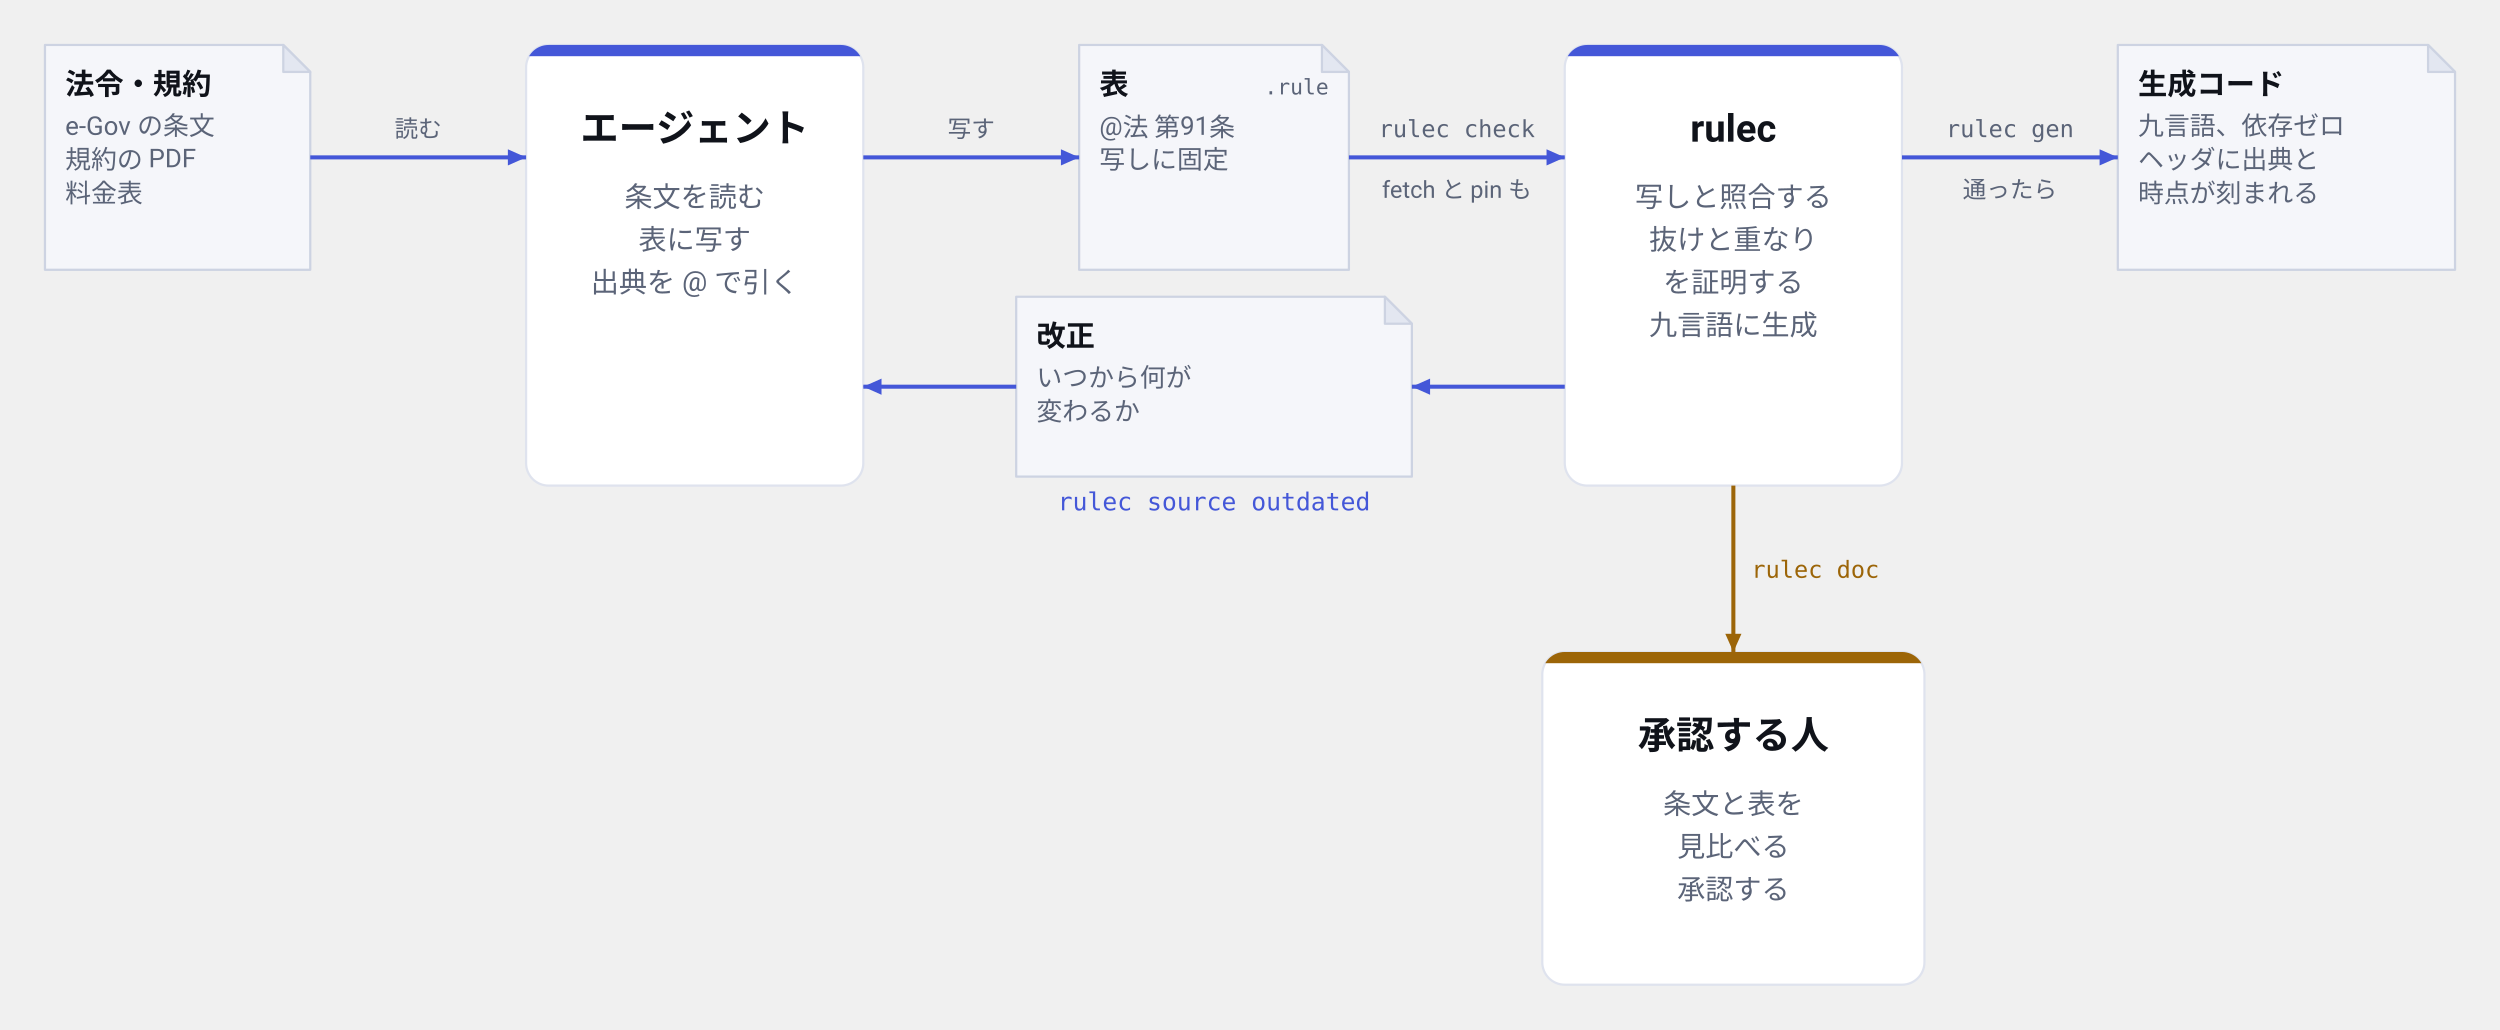
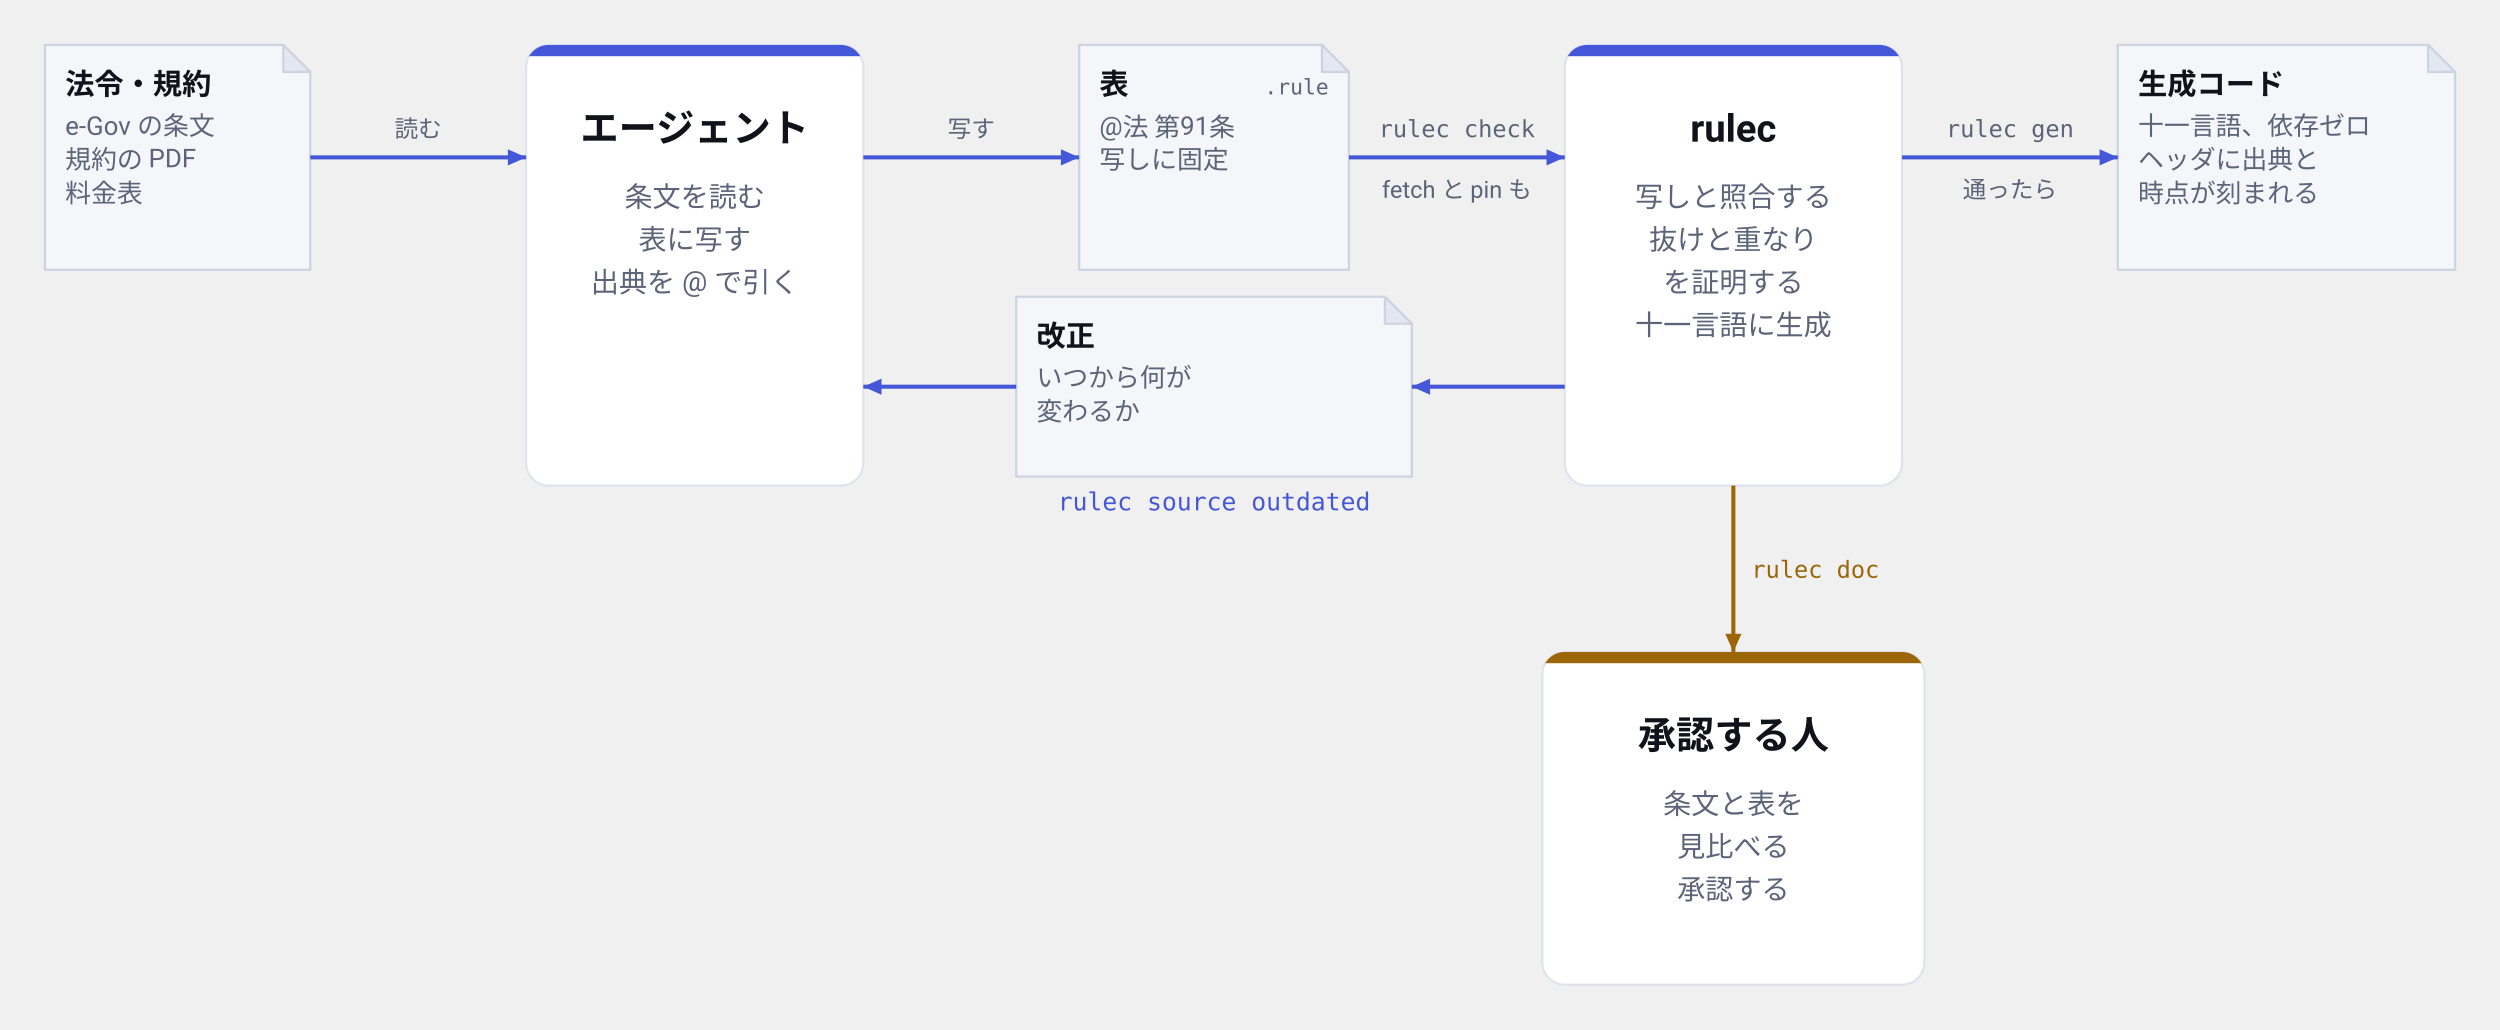
- <svg xmlns="http://www.w3.org/2000/svg" viewBox="0 0 1112 458" width="1112" height="458" role="img" aria-label="法令や公開された規約を、エージェントが表（.rule）に写し、条文を @ で引用する。rulec が写しと照合し、抜けと重なりを証明して、九言語に生成する。承認する人は rulec doc の資料で条文と表を見比べる。改正が出れば rulec source outdated が知らせ、表を読み直す。" font-family="-apple-system, BlinkMacSystemFont, &quot;Hiragino Sans&quot;, &quot;Noto Sans JP&quot;, &quot;Yu Gothic&quot;, Meiryo, &quot;Segoe UI&quot;, Roboto, sans-serif">
+ <svg xmlns="http://www.w3.org/2000/svg" viewBox="0 0 1112 458" width="1112" height="458" role="img" aria-label="法令や公開された規約を、エージェントが表（.rule）に写し、条文を @ で引用する。rulec が写しと照合し、抜けと重なりを証明して、十一言語に生成する。承認する人は rulec doc の資料で条文と表を見比べる。改正が出れば rulec source outdated が知らせ、表を読み直す。" font-family="-apple-system, BlinkMacSystemFont, &quot;Hiragino Sans&quot;, &quot;Noto Sans JP&quot;, &quot;Yu Gothic&quot;, Meiryo, &quot;Segoe UI&quot;, Roboto, sans-serif">
  <defs>
    <marker id="head-neutral" viewBox="0 0 10 10" refX="9" refY="5" markerWidth="9" markerHeight="9" markerUnits="userSpaceOnUse" orient="auto">
      <path d="M0,1 L9,5 L0,9 Z" fill="#8b94ab" />
    </marker>
    <marker id="head-accent" viewBox="0 0 10 10" refX="9" refY="5" markerWidth="9" markerHeight="9" markerUnits="userSpaceOnUse" orient="auto">
      <path d="M0,1 L9,5 L0,9 Z" fill="#4457d8" />
    </marker>
    <marker id="head-human" viewBox="0 0 10 10" refX="9" refY="5" markerWidth="9" markerHeight="9" markerUnits="userSpaceOnUse" orient="auto">
      <path d="M0,1 L9,5 L0,9 Z" fill="#9c6508" />
    </marker>
  </defs>
  <path d="M20,20.0 H126 L138,32.0 V120.0 H20 Z" fill="#f5f6fa" stroke="#cdd3e2" stroke-linejoin="round" />
  <path d="M126,20.0 V32.0 H138 Z" fill="#e3e7f1" stroke="#cdd3e2" stroke-linejoin="round" />
  <text x="29" y="42.0" font-size="13" font-weight="600" text-anchor="start" fill="#10131a">法令・規約</text>
  <text x="29" y="60.0" font-size="11.5" font-weight="400" text-anchor="start" fill="#5b6478">e-Gov の条文</text>
  <text x="29" y="75.0" font-size="11.5" font-weight="400" text-anchor="start" fill="#5b6478">規約の PDF</text>
  <text x="29" y="90.0" font-size="11.5" font-weight="400" text-anchor="start" fill="#5b6478">料金表</text>
  <clipPath id="clip-1">
    <rect x="234" y="20" width="150" height="196" rx="10" />
  </clipPath>
  <rect x="234" y="20" width="150" height="196" rx="10" fill="#ffffff" stroke="#dfe3ee" />
  <rect x="234" y="20" width="150" height="5" fill="#4457d8" clip-path="url(#clip-1)" />
  <text x="309.0" y="63" font-size="17" font-weight="700" text-anchor="middle" fill="#10131a">エージェント</text>
  <text x="309.0" y="92" font-size="12.5" font-weight="400" text-anchor="middle" fill="#5b6478">条文を読む</text>
  <text x="309.0" y="111" font-size="12.5" font-weight="400" text-anchor="middle" fill="#5b6478">表に写す</text>
  <text x="309.0" y="130" font-size="12.5" font-weight="400" text-anchor="middle" fill="#5b6478">出典を @ で引く</text>
  <path d="M480,20.0 H588 L600,32.0 V120.0 H480 Z" fill="#f5f6fa" stroke="#cdd3e2" stroke-linejoin="round" />
  <path d="M588,20.0 V32.0 H600 Z" fill="#e3e7f1" stroke="#cdd3e2" stroke-linejoin="round" />
  <text x="489" y="42.0" font-size="13" font-weight="600" text-anchor="start" fill="#10131a">表</text>
  <text x="591" y="42.0" font-size="9.5" font-weight="400" text-anchor="end" fill="#5b6478" font-family="ui-monospace, SFMono-Regular, Menlo, Consolas, monospace">.rule</text>
  <text x="489" y="60.0" font-size="11.5" font-weight="400" text-anchor="start" fill="#5b6478">@法 第91条</text>
  <text x="489" y="75.0" font-size="11.5" font-weight="400" text-anchor="start" fill="#5b6478">写しに固定</text>
  <clipPath id="clip-3">
    <rect x="696" y="20" width="150" height="196" rx="10" />
  </clipPath>
  <rect x="696" y="20" width="150" height="196" rx="10" fill="#ffffff" stroke="#dfe3ee" />
  <rect x="696" y="20" width="150" height="5" fill="#4457d8" clip-path="url(#clip-3)" />
  <text x="771.0" y="63" font-size="17" font-weight="700" text-anchor="middle" fill="#10131a">rulec</text>
  <text x="771.0" y="92" font-size="12.5" font-weight="400" text-anchor="middle" fill="#5b6478">写しと照合する</text>
  <text x="771.0" y="111" font-size="12.5" font-weight="400" text-anchor="middle" fill="#5b6478">抜けと重なり</text>
  <text x="771.0" y="130" font-size="12.5" font-weight="400" text-anchor="middle" fill="#5b6478">を証明する</text>
-   <text x="771.0" y="149" font-size="12.5" font-weight="400" text-anchor="middle" fill="#5b6478">九言語に生成</text>
+   <text x="771.0" y="149" font-size="12.5" font-weight="400" text-anchor="middle" fill="#5b6478">十一言語に生成</text>
  <path d="M942,20.0 H1080 L1092,32.0 V120.0 H942 Z" fill="#f5f6fa" stroke="#cdd3e2" stroke-linejoin="round" />
  <path d="M1080,20.0 V32.0 H1092 Z" fill="#e3e7f1" stroke="#cdd3e2" stroke-linejoin="round" />
  <text x="951" y="42.0" font-size="13" font-weight="600" text-anchor="start" fill="#10131a">生成コード</text>
-   <text x="951" y="60.0" font-size="11.5" font-weight="400" text-anchor="start" fill="#5b6478">九言語、依存ゼロ</text>
+   <text x="951" y="60.0" font-size="11.5" font-weight="400" text-anchor="start" fill="#5b6478">十一言語、依存ゼロ</text>
  <text x="951" y="75.0" font-size="11.5" font-weight="400" text-anchor="start" fill="#5b6478">ヘッダに出典と</text>
  <text x="951" y="90.0" font-size="11.5" font-weight="400" text-anchor="start" fill="#5b6478">時点が刻まれる</text>
  <line x1="138" y1="70" x2="234" y2="70" stroke="#4457d8" stroke-width="1.8" marker-end="url(#head-accent)" />
  <text x="186.0" y="61" font-size="10.5" font-weight="400" text-anchor="middle" fill="#5b6478">読む</text>
  <line x1="384" y1="70" x2="480" y2="70" stroke="#4457d8" stroke-width="1.8" marker-end="url(#head-accent)" />
  <text x="432.0" y="61" font-size="10.5" font-weight="400" text-anchor="middle" fill="#5b6478">写す</text>
  <line x1="600" y1="70" x2="696" y2="70" stroke="#4457d8" stroke-width="1.8" marker-end="url(#head-accent)" />
  <text x="648.0" y="61" font-size="10.5" font-weight="400" text-anchor="middle" fill="#5b6478" font-family="ui-monospace, SFMono-Regular, Menlo, Consolas, monospace">rulec check</text>
  <text x="648.0" y="88" font-size="10.5" font-weight="400" text-anchor="middle" fill="#5b6478">fetch と pin も</text>
  <line x1="846" y1="70" x2="942" y2="70" stroke="#4457d8" stroke-width="1.8" marker-end="url(#head-accent)" />
  <text x="894.0" y="61" font-size="10.5" font-weight="400" text-anchor="middle" fill="#5b6478" font-family="ui-monospace, SFMono-Regular, Menlo, Consolas, monospace">rulec gen</text>
  <text x="894.0" y="88" font-size="10.5" font-weight="400" text-anchor="middle" fill="#5b6478">通ったら</text>
  <path d="M452.0,132 H616.0 L628.0,144 V212 H452.0 Z" fill="#f5f6fa" stroke="#cdd3e2" stroke-linejoin="round" />
  <path d="M616.0,132 V144 H628.0 Z" fill="#e3e7f1" stroke="#cdd3e2" stroke-linejoin="round" />
  <text x="461.0" y="154" font-size="13" font-weight="600" text-anchor="start" fill="#10131a">改正</text>
  <text x="461.0" y="172" font-size="11.5" font-weight="400" text-anchor="start" fill="#5b6478">いつから何が</text>
  <text x="461.0" y="187" font-size="11.5" font-weight="400" text-anchor="start" fill="#5b6478">変わるか</text>
  <line x1="696" y1="172" x2="628.0" y2="172" stroke="#4457d8" stroke-width="1.8" marker-end="url(#head-accent)" />
  <line x1="452.0" y1="172" x2="384" y2="172" stroke="#4457d8" stroke-width="1.8" marker-end="url(#head-accent)" />
  <text x="540.0" y="227" font-size="11" font-weight="400" text-anchor="middle" fill="#4457d8" font-family="ui-monospace, SFMono-Regular, Menlo, Consolas, monospace">rulec source outdated</text>
  <clipPath id="clip-person">
    <rect x="686.0" y="290" width="170" height="148" rx="10" />
  </clipPath>
  <rect x="686.0" y="290" width="170" height="148" rx="10" fill="#ffffff" stroke="#dfe3ee" />
  <rect x="686.0" y="290" width="170" height="5" fill="#9c6508" clip-path="url(#clip-person)" />
  <text x="771.0" y="333" font-size="17" font-weight="700" text-anchor="middle" fill="#10131a">承認する人</text>
  <text x="771.0" y="362" font-size="12.5" font-weight="400" text-anchor="middle" fill="#5b6478">条文と表を</text>
  <text x="771.0" y="381" font-size="12.5" font-weight="400" text-anchor="middle" fill="#5b6478">見比べる</text>
  <text x="771.0" y="400" font-size="12.5" font-weight="400" text-anchor="middle" fill="#5b6478">承認する</text>
  <line x1="771.0" y1="216" x2="771.0" y2="290" stroke="#9c6508" stroke-width="1.8" marker-end="url(#head-human)" />
  <text x="779.0" y="257.0" font-size="10.5" font-weight="400" text-anchor="start" fill="#9c6508" font-family="ui-monospace, SFMono-Regular, Menlo, Consolas, monospace">rulec doc</text>
</svg>
